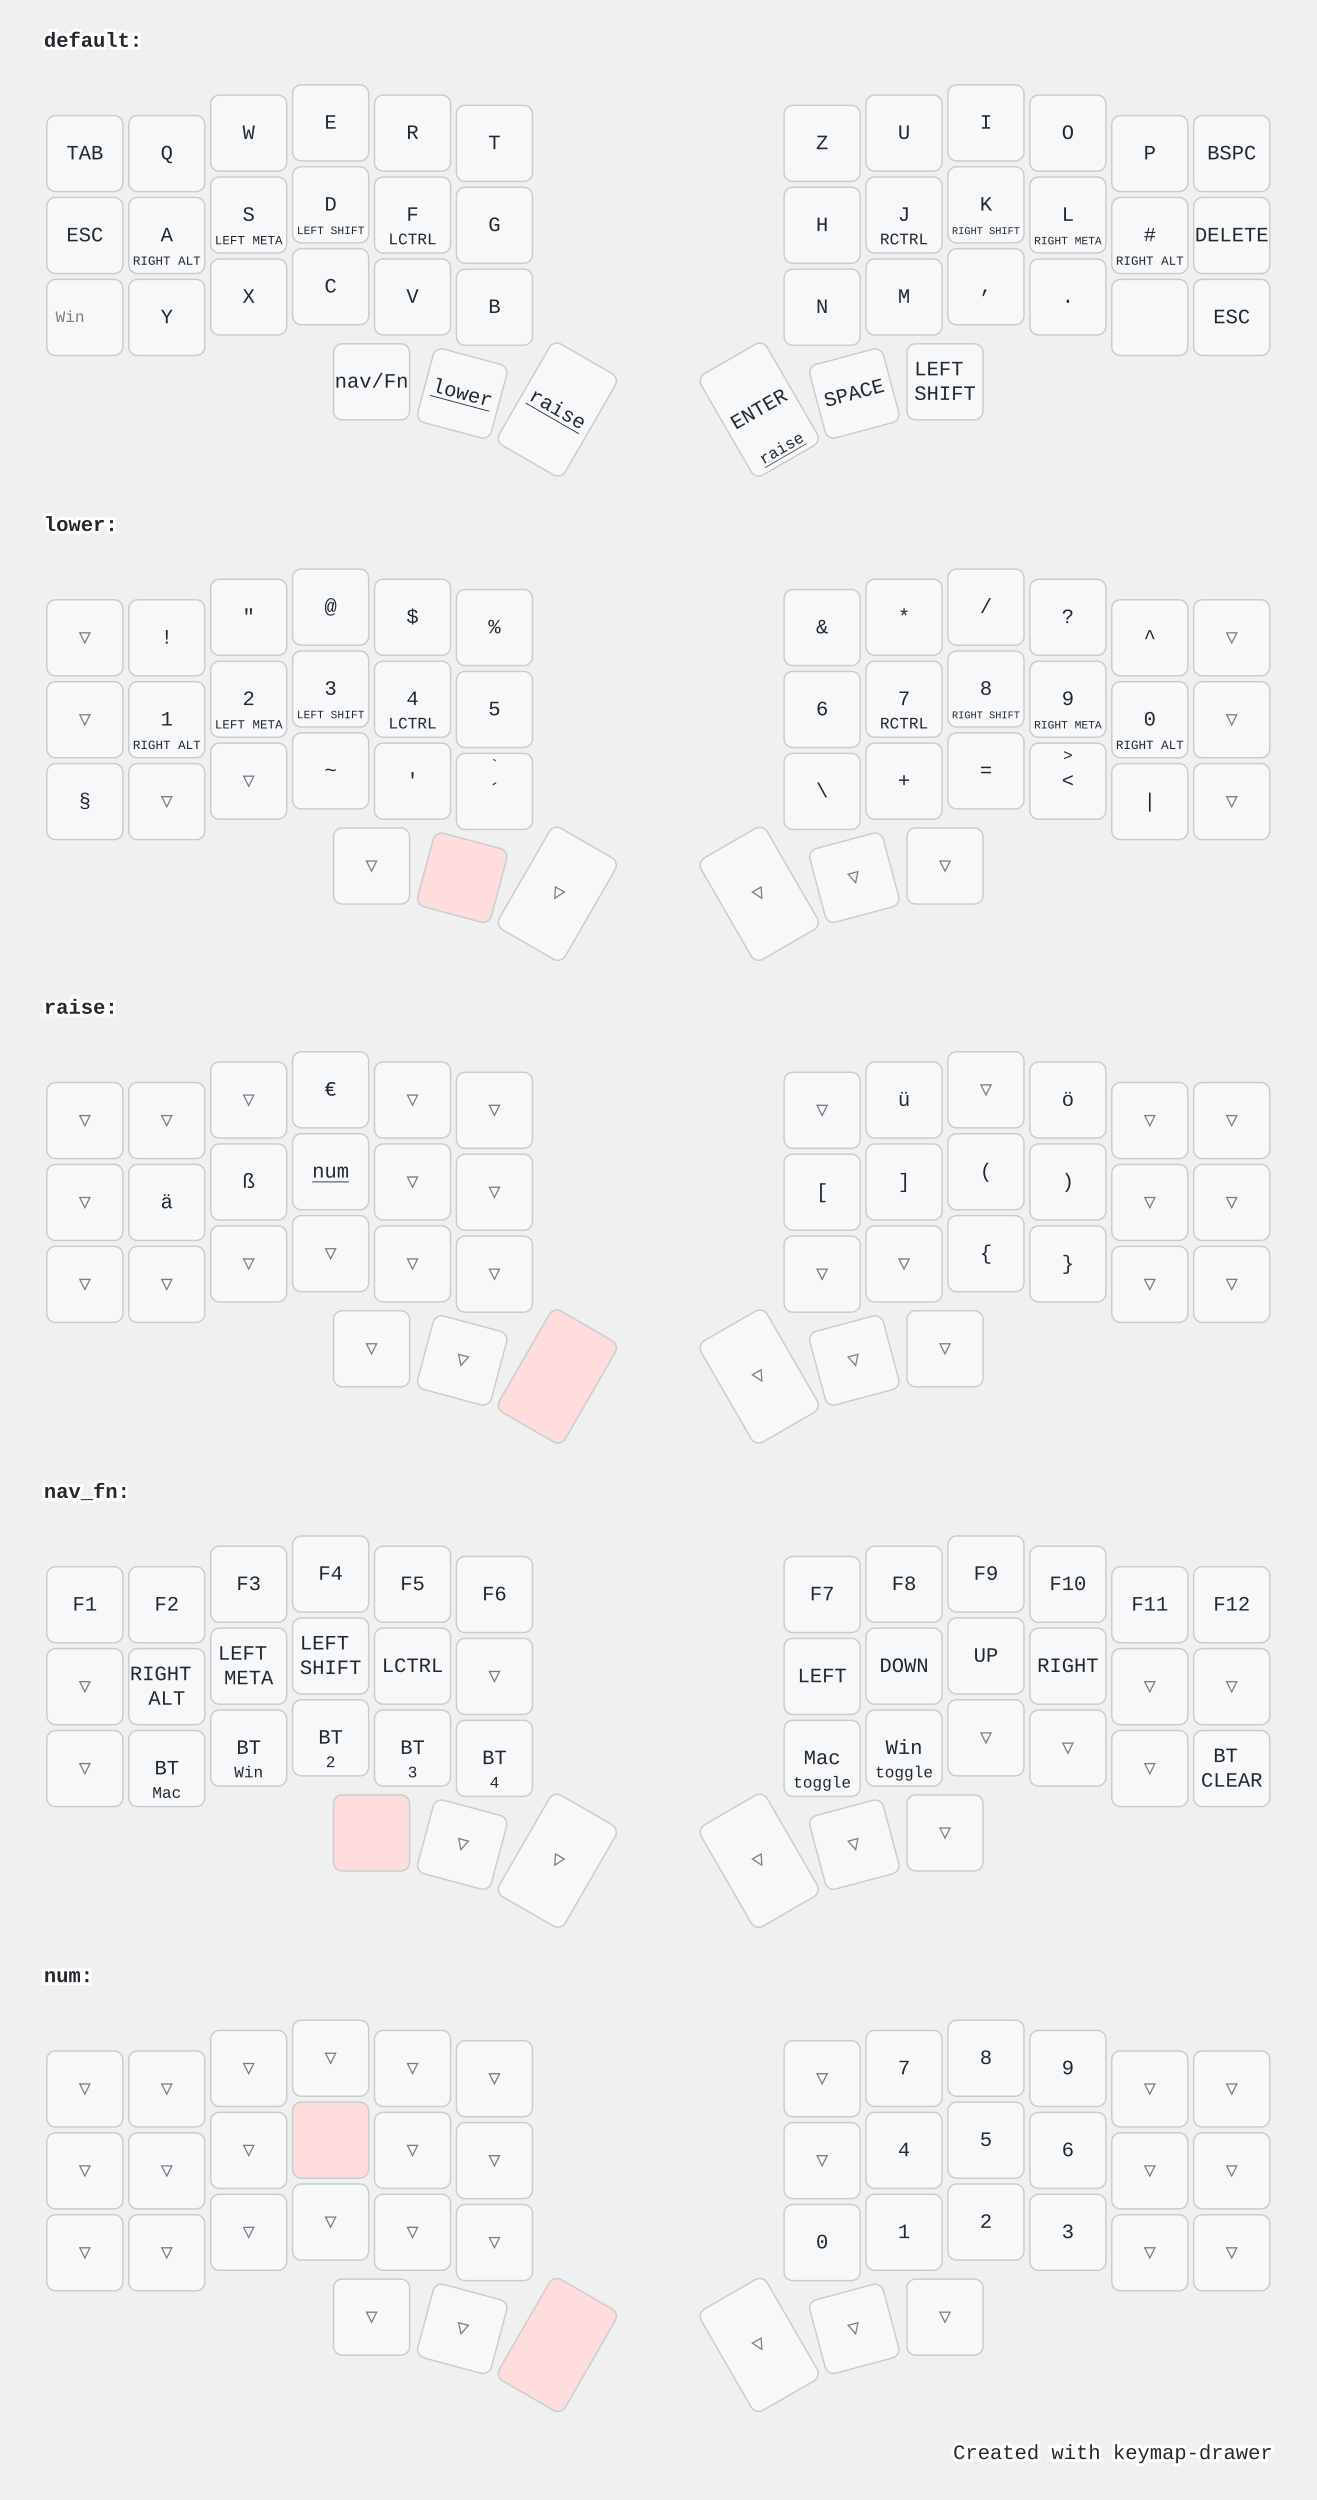
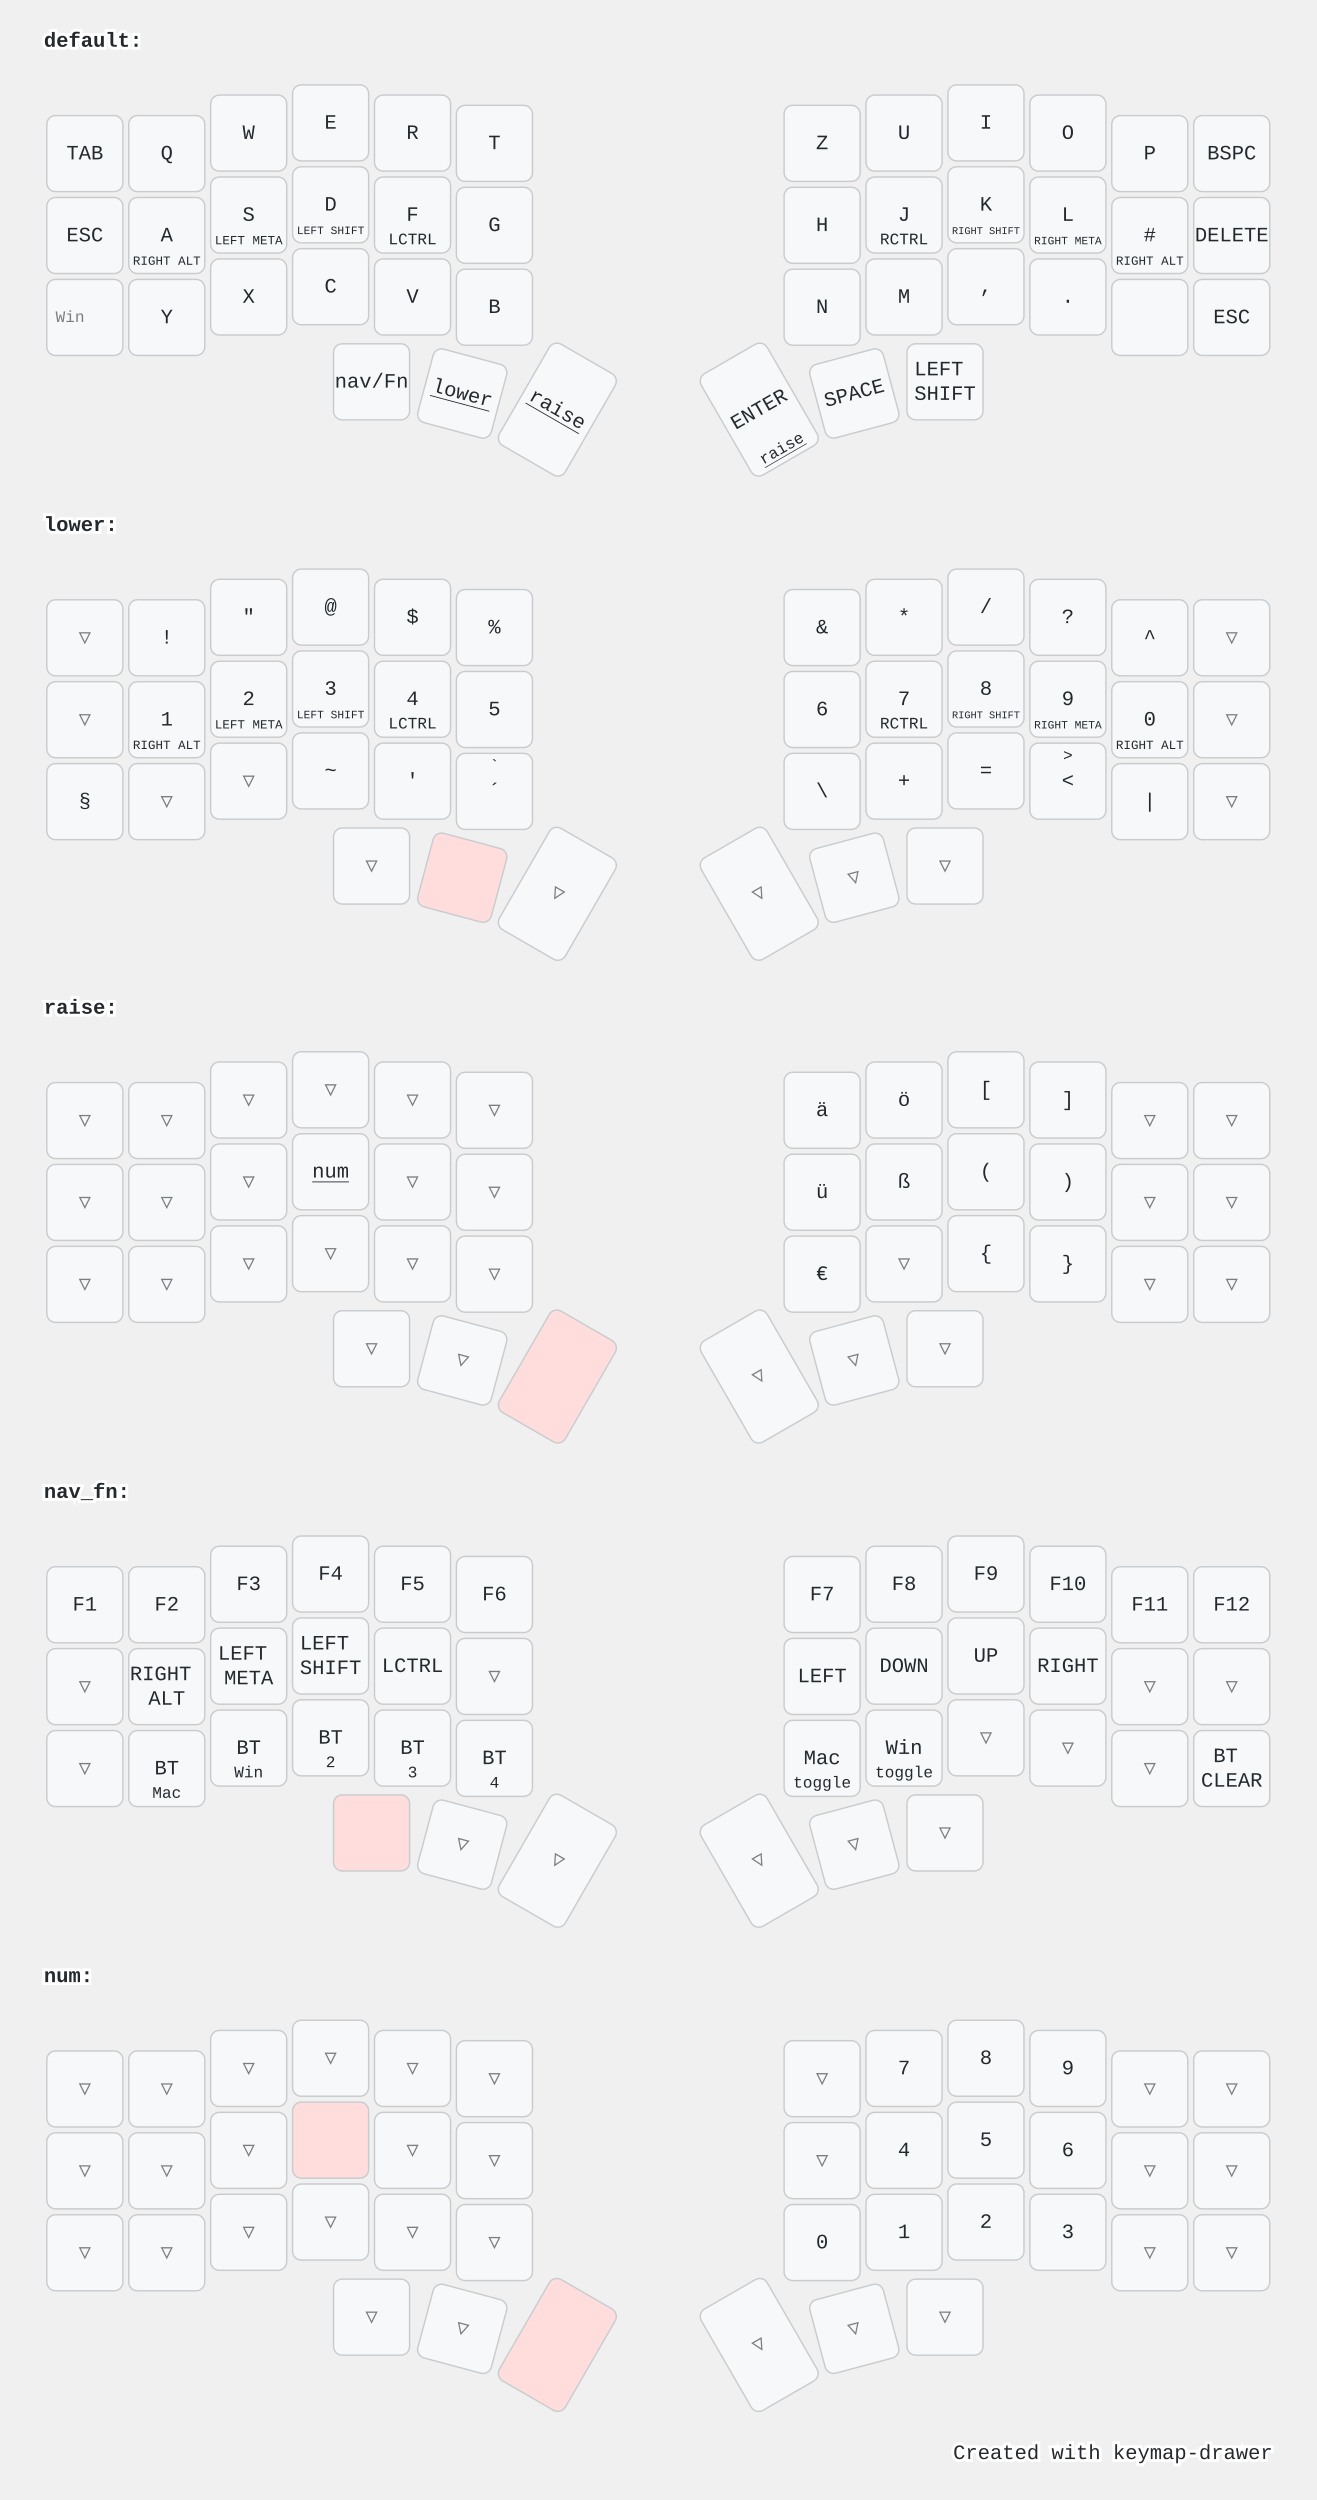
<svg xmlns="http://www.w3.org/2000/svg" width="900" height="1709" viewBox="0 0 900 1709" class="keymap">
  <style>/* inherit to force styles through use tags */
svg path {
    fill: inherit;
}

/* font and background color specifications */
svg.keymap {
    font-family: SFMono-Regular,Consolas,Liberation Mono,Menlo,monospace;
    font-size: 14px;
    font-kerning: normal;
    text-rendering: optimizeLegibility;
    fill: #24292e;
}

/* default key styling */
rect.key {
    fill: #f6f8fa;
}

rect.key, rect.combo {
    stroke: #c9cccf;
    stroke-width: 1;
}

/* default key side styling, only used is draw_key_sides is set */
rect.side {
    filter: brightness(90%);
}

/* color accent for combo boxes */
rect.combo, rect.combo-separate {
    fill: #cdf;
}

/* color accent for held keys */
rect.held, rect.combo.held {
    fill: #fdd;
}

/* color accent for ghost (optional) keys */
rect.ghost, rect.combo.ghost {
    stroke-dasharray: 4, 4;
    stroke-width: 2;
}

text {
    text-anchor: middle;
    dominant-baseline: middle;
}

/* styling for layer labels */
text.label {
    font-weight: bold;
    text-anchor: start;
    stroke: white;
    stroke-width: 4;
    paint-order: stroke;
}

/* styling for optional footer */
text.footer {
    text-anchor: end;
    dominant-baseline: auto;
    stroke: white;
    stroke-width: 4;
    paint-order: stroke;
}

/* styling for combo tap, and key non-tap label text */
text.combo, text.hold, text.shifted, text.left, text.right {
    font-size: 11px;
}

text.hold {
    text-anchor: middle;
    dominant-baseline: auto;
}

text.shifted {
    text-anchor: middle;
    dominant-baseline: hanging;
}

text.left {
    text-anchor: start;
}

text.right {
    text-anchor: end;
}

text.layer-activator {
    text-decoration: underline;
}

/* styling for hold/shifted label text in combo box */
text.combo.hold, text.combo.shifted, text.combo.left, text.combo.right {
    font-size: 8px;
}

/* lighter symbol for transparent keys */
text.trans {
    fill: #7b7e81;
}

/* styling for combo dendrons */
path.combo {
    stroke-width: 1;
    stroke: gray;
    fill: none;
}

/* Start Tabler Icons Cleanup */
/* cannot use height/width with glyphs */
.icon-tabler &gt; path {
    fill: inherit;
    stroke: inherit;
    stroke-width: 2;
}
/* hide tabler's default box */
.icon-tabler &gt; path[stroke="none"][fill="none"] {
    visibility: hidden;
}
/* End Tabler Icons Cleanup */

@media (prefers-color-scheme: dark) {
svg.keymap { fill: #d1d6db; }
rect.key { fill: #3f4750; }
rect.key, rect.combo { stroke: #60666c; }
rect.combo, rect.combo-separate { fill: #1f3d7a; }
rect.held, rect.combo.held { fill: #854747; }
text.label, text.footer { stroke: black; }
text.trans { fill: #7e8184; }
path.combo { stroke: #7f7f7f; }

}</style>
  <g transform="translate(30, 0)" class="layer-default">
    <text x="0" y="28" class="label" id="default">default:</text>
    <g transform="translate(0, 56)">
      <g transform="translate(28, 49)" class="key keypos-0">
        <rect rx="6" ry="6" x="-26" y="-26" width="52" height="52" class="key" />
        <text x="0" y="0" class="key tap">TAB</text>
      </g>
      <g transform="translate(84, 49)" class="key keypos-1">
        <rect rx="6" ry="6" x="-26" y="-26" width="52" height="52" class="key" />
        <text x="0" y="0" class="key tap">Q</text>
      </g>
      <g transform="translate(140, 35)" class="key keypos-2">
        <rect rx="6" ry="6" x="-26" y="-26" width="52" height="52" class="key" />
        <text x="0" y="0" class="key tap">W</text>
      </g>
      <g transform="translate(196, 28)" class="key keypos-3">
        <rect rx="6" ry="6" x="-26" y="-26" width="52" height="52" class="key" />
        <text x="0" y="0" class="key tap">E</text>
      </g>
      <g transform="translate(252, 35)" class="key keypos-4">
        <rect rx="6" ry="6" x="-26" y="-26" width="52" height="52" class="key" />
        <text x="0" y="0" class="key tap">R</text>
      </g>
      <g transform="translate(308, 42)" class="key keypos-5">
        <rect rx="6" ry="6" x="-26" y="-26" width="52" height="52" class="key" />
        <text x="0" y="0" class="key tap">T</text>
      </g>
      <g transform="translate(532, 42)" class="key keypos-6">
        <rect rx="6" ry="6" x="-26" y="-26" width="52" height="52" class="key" />
        <text x="0" y="0" class="key tap">Z</text>
      </g>
      <g transform="translate(588, 35)" class="key keypos-7">
        <rect rx="6" ry="6" x="-26" y="-26" width="52" height="52" class="key" />
        <text x="0" y="0" class="key tap">U</text>
      </g>
      <g transform="translate(644, 28)" class="key keypos-8">
        <rect rx="6" ry="6" x="-26" y="-26" width="52" height="52" class="key" />
        <text x="0" y="0" class="key tap">I</text>
      </g>
      <g transform="translate(700, 35)" class="key keypos-9">
        <rect rx="6" ry="6" x="-26" y="-26" width="52" height="52" class="key" />
        <text x="0" y="0" class="key tap">O</text>
      </g>
      <g transform="translate(756, 49)" class="key keypos-10">
        <rect rx="6" ry="6" x="-26" y="-26" width="52" height="52" class="key" />
        <text x="0" y="0" class="key tap">P</text>
      </g>
      <g transform="translate(812, 49)" class="key keypos-11">
        <rect rx="6" ry="6" x="-26" y="-26" width="52" height="52" class="key" />
        <text x="0" y="0" class="key tap">BSPC</text>
      </g>
      <g transform="translate(28, 105)" class="key keypos-12">
        <rect rx="6" ry="6" x="-26" y="-26" width="52" height="52" class="key" />
        <text x="0" y="0" class="key tap">ESC</text>
      </g>
      <g transform="translate(84, 105)" class="key keypos-13">
        <rect rx="6" ry="6" x="-26" y="-26" width="52" height="52" class="key" />
        <text x="0" y="0" class="key tap">A</text>
        <text x="0" y="20" class="key hold">
          <tspan style="font-size: 78%">RIGHT ALT</tspan>
        </text>
      </g>
      <g transform="translate(140, 91)" class="key keypos-14">
        <rect rx="6" ry="6" x="-26" y="-26" width="52" height="52" class="key" />
        <text x="0" y="0" class="key tap">S</text>
        <text x="0" y="20" class="key hold">
          <tspan style="font-size: 78%">LEFT META</tspan>
        </text>
      </g>
      <g transform="translate(196, 84)" class="key keypos-15">
        <rect rx="6" ry="6" x="-26" y="-26" width="52" height="52" class="key" />
        <text x="0" y="0" class="key tap">D</text>
        <text x="0" y="20" class="key hold">
          <tspan style="font-size: 70%">LEFT SHIFT</tspan>
        </text>
      </g>
      <g transform="translate(252, 91)" class="key keypos-16">
        <rect rx="6" ry="6" x="-26" y="-26" width="52" height="52" class="key" />
        <text x="0" y="0" class="key tap">F</text>
        <text x="0" y="20" class="key hold">LCTRL</text>
      </g>
      <g transform="translate(308, 98)" class="key keypos-17">
        <rect rx="6" ry="6" x="-26" y="-26" width="52" height="52" class="key" />
        <text x="0" y="0" class="key tap">G</text>
      </g>
      <g transform="translate(532, 98)" class="key keypos-18">
        <rect rx="6" ry="6" x="-26" y="-26" width="52" height="52" class="key" />
        <text x="0" y="0" class="key tap">H</text>
      </g>
      <g transform="translate(588, 91)" class="key keypos-19">
        <rect rx="6" ry="6" x="-26" y="-26" width="52" height="52" class="key" />
        <text x="0" y="0" class="key tap">J</text>
        <text x="0" y="20" class="key hold">RCTRL</text>
      </g>
      <g transform="translate(644, 84)" class="key keypos-20">
        <rect rx="6" ry="6" x="-26" y="-26" width="52" height="52" class="key" />
        <text x="0" y="0" class="key tap">K</text>
        <text x="0" y="20" class="key hold">
          <tspan style="font-size: 64%">RIGHT SHIFT</tspan>
        </text>
      </g>
      <g transform="translate(700, 91)" class="key keypos-21">
        <rect rx="6" ry="6" x="-26" y="-26" width="52" height="52" class="key" />
        <text x="0" y="0" class="key tap">L</text>
        <text x="0" y="20" class="key hold">
          <tspan style="font-size: 70%">RIGHT META</tspan>
        </text>
      </g>
      <g transform="translate(756, 105)" class="key keypos-22">
        <rect rx="6" ry="6" x="-26" y="-26" width="52" height="52" class="key" />
        <text x="0" y="0" class="key tap">#</text>
        <text x="0" y="20" class="key hold">
          <tspan style="font-size: 78%">RIGHT ALT</tspan>
        </text>
      </g>
      <g transform="translate(812, 105)" class="key keypos-23">
        <rect rx="6" ry="6" x="-26" y="-26" width="52" height="52" class="key" />
        <text x="0" y="0" class="key tap">DELETE</text>
      </g>
      <g transform="translate(28, 161)" class="key trans keypos-24">
        <rect rx="6" ry="6" x="-26" y="-26" width="52" height="52" class="key trans" />
        <text x="-20" y="0" class="key trans left">Win</text>
      </g>
      <g transform="translate(84, 161)" class="key keypos-25">
        <rect rx="6" ry="6" x="-26" y="-26" width="52" height="52" class="key" />
        <text x="0" y="0" class="key tap">Y</text>
      </g>
      <g transform="translate(140, 147)" class="key keypos-26">
        <rect rx="6" ry="6" x="-26" y="-26" width="52" height="52" class="key" />
        <text x="0" y="0" class="key tap">X</text>
      </g>
      <g transform="translate(196, 140)" class="key keypos-27">
        <rect rx="6" ry="6" x="-26" y="-26" width="52" height="52" class="key" />
        <text x="0" y="0" class="key tap">C</text>
      </g>
      <g transform="translate(252, 147)" class="key keypos-28">
        <rect rx="6" ry="6" x="-26" y="-26" width="52" height="52" class="key" />
        <text x="0" y="0" class="key tap">V</text>
      </g>
      <g transform="translate(308, 154)" class="key keypos-29">
        <rect rx="6" ry="6" x="-26" y="-26" width="52" height="52" class="key" />
        <text x="0" y="0" class="key tap">B</text>
      </g>
      <g transform="translate(532, 154)" class="key keypos-30">
        <rect rx="6" ry="6" x="-26" y="-26" width="52" height="52" class="key" />
        <text x="0" y="0" class="key tap">N</text>
      </g>
      <g transform="translate(588, 147)" class="key keypos-31">
        <rect rx="6" ry="6" x="-26" y="-26" width="52" height="52" class="key" />
        <text x="0" y="0" class="key tap">M</text>
      </g>
      <g transform="translate(644, 140)" class="key keypos-32">
        <rect rx="6" ry="6" x="-26" y="-26" width="52" height="52" class="key" />
        <text x="0" y="0" class="key tap">,</text>
      </g>
      <g transform="translate(700, 147)" class="key keypos-33">
        <rect rx="6" ry="6" x="-26" y="-26" width="52" height="52" class="key" />
        <text x="0" y="0" class="key tap">.</text>
      </g>
      <g transform="translate(756, 161)" class="key keypos-34">
        <rect rx="6" ry="6" x="-26" y="-26" width="52" height="52" class="key" />
      </g>
      <g transform="translate(812, 161)" class="key keypos-35">
        <rect rx="6" ry="6" x="-26" y="-26" width="52" height="52" class="key" />
        <text x="0" y="0" class="key tap">ESC</text>
      </g>
      <g transform="translate(224, 205)" class="key keypos-36">
        <rect rx="6" ry="6" x="-26" y="-26" width="52" height="52" class="key" />
        <text x="0" y="0" class="key tap">nav/Fn</text>
      </g>
      <g transform="translate(286, 213) rotate(15.0)" class="key keypos-37">
        <rect rx="6" ry="6" x="-26" y="-26" width="52" height="52" class="key" />
        <a href="#lower">
          <text x="0" y="0" class="key tap layer-activator">lower</text>
        </a>
      </g>
      <g transform="translate(351, 224) rotate(30.0)" class="key keypos-38">
        <rect rx="6" ry="6" x="-26" y="-40" width="52" height="80" class="key" />
        <a href="#raise">
          <text x="0" y="0" class="key tap layer-activator">raise</text>
        </a>
      </g>
      <g transform="translate(489, 224) rotate(-30.0)" class="key keypos-39">
        <rect rx="6" ry="6" x="-26" y="-40" width="52" height="80" class="key" />
        <text x="0" y="0" class="key tap">ENTER</text>
        <a href="#raise">
          <text x="0" y="34" class="key hold layer-activator">raise</text>
        </a>
      </g>
      <g transform="translate(554, 213) rotate(-15.0)" class="key keypos-40">
        <rect rx="6" ry="6" x="-26" y="-26" width="52" height="52" class="key" />
        <text x="0" y="0" class="key tap">SPACE</text>
      </g>
      <g transform="translate(616, 205)" class="key keypos-41">
        <rect rx="6" ry="6" x="-26" y="-26" width="52" height="52" class="key" />
        <text x="0" y="0" class="key tap">
          <tspan x="0" dy="-0.6em">LEFT</tspan>
          <tspan x="0" dy="1.2em">SHIFT</tspan>
        </text>
      </g>
    </g>
  </g>
  <g transform="translate(30, 331)" class="layer-lower">
    <text x="0" y="28" class="label" id="lower">lower:</text>
    <g transform="translate(0, 56)">
      <g transform="translate(28, 49)" class="key trans keypos-0">
        <rect rx="6" ry="6" x="-26" y="-26" width="52" height="52" class="key trans" />
        <text x="0" y="0" class="key trans tap">▽</text>
      </g>
      <g transform="translate(84, 49)" class="key keypos-1">
        <rect rx="6" ry="6" x="-26" y="-26" width="52" height="52" class="key" />
        <text x="0" y="0" class="key tap">!</text>
      </g>
      <g transform="translate(140, 35)" class="key keypos-2">
        <rect rx="6" ry="6" x="-26" y="-26" width="52" height="52" class="key" />
        <text x="0" y="0" class="key tap">"</text>
      </g>
      <g transform="translate(196, 28)" class="key keypos-3">
        <rect rx="6" ry="6" x="-26" y="-26" width="52" height="52" class="key" />
        <text x="0" y="0" class="key tap">@</text>
      </g>
      <g transform="translate(252, 35)" class="key keypos-4">
        <rect rx="6" ry="6" x="-26" y="-26" width="52" height="52" class="key" />
        <text x="0" y="0" class="key tap">$</text>
      </g>
      <g transform="translate(308, 42)" class="key keypos-5">
        <rect rx="6" ry="6" x="-26" y="-26" width="52" height="52" class="key" />
        <text x="0" y="0" class="key tap">%</text>
      </g>
      <g transform="translate(532, 42)" class="key keypos-6">
        <rect rx="6" ry="6" x="-26" y="-26" width="52" height="52" class="key" />
        <text x="0" y="0" class="key tap">&amp;</text>
      </g>
      <g transform="translate(588, 35)" class="key keypos-7">
        <rect rx="6" ry="6" x="-26" y="-26" width="52" height="52" class="key" />
        <text x="0" y="0" class="key tap">*</text>
      </g>
      <g transform="translate(644, 28)" class="key keypos-8">
        <rect rx="6" ry="6" x="-26" y="-26" width="52" height="52" class="key" />
        <text x="0" y="0" class="key tap">/</text>
      </g>
      <g transform="translate(700, 35)" class="key keypos-9">
        <rect rx="6" ry="6" x="-26" y="-26" width="52" height="52" class="key" />
        <text x="0" y="0" class="key tap">?</text>
      </g>
      <g transform="translate(756, 49)" class="key keypos-10">
        <rect rx="6" ry="6" x="-26" y="-26" width="52" height="52" class="key" />
        <text x="0" y="0" class="key tap">^</text>
      </g>
      <g transform="translate(812, 49)" class="key trans keypos-11">
        <rect rx="6" ry="6" x="-26" y="-26" width="52" height="52" class="key trans" />
        <text x="0" y="0" class="key trans tap">▽</text>
      </g>
      <g transform="translate(28, 105)" class="key trans keypos-12">
        <rect rx="6" ry="6" x="-26" y="-26" width="52" height="52" class="key trans" />
        <text x="0" y="0" class="key trans tap">▽</text>
      </g>
      <g transform="translate(84, 105)" class="key keypos-13">
        <rect rx="6" ry="6" x="-26" y="-26" width="52" height="52" class="key" />
        <text x="0" y="0" class="key tap">1</text>
        <text x="0" y="20" class="key hold">
          <tspan style="font-size: 78%">RIGHT ALT</tspan>
        </text>
      </g>
      <g transform="translate(140, 91)" class="key keypos-14">
        <rect rx="6" ry="6" x="-26" y="-26" width="52" height="52" class="key" />
        <text x="0" y="0" class="key tap">2</text>
        <text x="0" y="20" class="key hold">
          <tspan style="font-size: 78%">LEFT META</tspan>
        </text>
      </g>
      <g transform="translate(196, 84)" class="key keypos-15">
        <rect rx="6" ry="6" x="-26" y="-26" width="52" height="52" class="key" />
        <text x="0" y="0" class="key tap">3</text>
        <text x="0" y="20" class="key hold">
          <tspan style="font-size: 70%">LEFT SHIFT</tspan>
        </text>
      </g>
      <g transform="translate(252, 91)" class="key keypos-16">
        <rect rx="6" ry="6" x="-26" y="-26" width="52" height="52" class="key" />
        <text x="0" y="0" class="key tap">4</text>
        <text x="0" y="20" class="key hold">LCTRL</text>
      </g>
      <g transform="translate(308, 98)" class="key keypos-17">
        <rect rx="6" ry="6" x="-26" y="-26" width="52" height="52" class="key" />
        <text x="0" y="0" class="key tap">5</text>
      </g>
      <g transform="translate(532, 98)" class="key keypos-18">
        <rect rx="6" ry="6" x="-26" y="-26" width="52" height="52" class="key" />
        <text x="0" y="0" class="key tap">6</text>
      </g>
      <g transform="translate(588, 91)" class="key keypos-19">
        <rect rx="6" ry="6" x="-26" y="-26" width="52" height="52" class="key" />
        <text x="0" y="0" class="key tap">7</text>
        <text x="0" y="20" class="key hold">RCTRL</text>
      </g>
      <g transform="translate(644, 84)" class="key keypos-20">
        <rect rx="6" ry="6" x="-26" y="-26" width="52" height="52" class="key" />
        <text x="0" y="0" class="key tap">8</text>
        <text x="0" y="20" class="key hold">
          <tspan style="font-size: 64%">RIGHT SHIFT</tspan>
        </text>
      </g>
      <g transform="translate(700, 91)" class="key keypos-21">
        <rect rx="6" ry="6" x="-26" y="-26" width="52" height="52" class="key" />
        <text x="0" y="0" class="key tap">9</text>
        <text x="0" y="20" class="key hold">
          <tspan style="font-size: 70%">RIGHT META</tspan>
        </text>
      </g>
      <g transform="translate(756, 105)" class="key keypos-22">
        <rect rx="6" ry="6" x="-26" y="-26" width="52" height="52" class="key" />
        <text x="0" y="0" class="key tap">0</text>
        <text x="0" y="20" class="key hold">
          <tspan style="font-size: 78%">RIGHT ALT</tspan>
        </text>
      </g>
      <g transform="translate(812, 105)" class="key trans keypos-23">
        <rect rx="6" ry="6" x="-26" y="-26" width="52" height="52" class="key trans" />
        <text x="0" y="0" class="key trans tap">▽</text>
      </g>
      <g transform="translate(28, 161)" class="key keypos-24">
        <rect rx="6" ry="6" x="-26" y="-26" width="52" height="52" class="key" />
        <text x="0" y="0" class="key tap">§</text>
      </g>
      <g transform="translate(84, 161)" class="key trans keypos-25">
        <rect rx="6" ry="6" x="-26" y="-26" width="52" height="52" class="key trans" />
        <text x="0" y="0" class="key trans tap">▽</text>
      </g>
      <g transform="translate(140, 147)" class="key trans keypos-26">
        <rect rx="6" ry="6" x="-26" y="-26" width="52" height="52" class="key trans" />
        <text x="0" y="0" class="key trans tap">▽</text>
      </g>
      <g transform="translate(196, 140)" class="key keypos-27">
        <rect rx="6" ry="6" x="-26" y="-26" width="52" height="52" class="key" />
        <text x="0" y="0" class="key tap">~</text>
      </g>
      <g transform="translate(252, 147)" class="key keypos-28">
        <rect rx="6" ry="6" x="-26" y="-26" width="52" height="52" class="key" />
        <text x="0" y="0" class="key tap">'</text>
      </g>
      <g transform="translate(308, 154)" class="key keypos-29">
        <rect rx="6" ry="6" x="-26" y="-26" width="52" height="52" class="key" />
        <text x="0" y="0" class="key tap">´</text>
        <text x="0" y="-20" class="key shifted">`</text>
      </g>
      <g transform="translate(532, 154)" class="key keypos-30">
        <rect rx="6" ry="6" x="-26" y="-26" width="52" height="52" class="key" />
        <text x="0" y="0" class="key tap">\</text>
      </g>
      <g transform="translate(588, 147)" class="key keypos-31">
        <rect rx="6" ry="6" x="-26" y="-26" width="52" height="52" class="key" />
        <text x="0" y="0" class="key tap">+</text>
      </g>
      <g transform="translate(644, 140)" class="key keypos-32">
        <rect rx="6" ry="6" x="-26" y="-26" width="52" height="52" class="key" />
        <text x="0" y="0" class="key tap">=</text>
      </g>
      <g transform="translate(700, 147)" class="key keypos-33">
        <rect rx="6" ry="6" x="-26" y="-26" width="52" height="52" class="key" />
        <text x="0" y="0" class="key tap">&lt;</text>
        <text x="0" y="-20" class="key shifted">&gt;</text>
      </g>
      <g transform="translate(756, 161)" class="key keypos-34">
        <rect rx="6" ry="6" x="-26" y="-26" width="52" height="52" class="key" />
        <text x="0" y="0" class="key tap">|</text>
      </g>
      <g transform="translate(812, 161)" class="key trans keypos-35">
        <rect rx="6" ry="6" x="-26" y="-26" width="52" height="52" class="key trans" />
        <text x="0" y="0" class="key trans tap">▽</text>
      </g>
      <g transform="translate(224, 205)" class="key trans keypos-36">
        <rect rx="6" ry="6" x="-26" y="-26" width="52" height="52" class="key trans" />
        <text x="0" y="0" class="key trans tap">▽</text>
      </g>
      <g transform="translate(286, 213) rotate(15.0)" class="key held keypos-37">
        <rect rx="6" ry="6" x="-26" y="-26" width="52" height="52" class="key held" />
      </g>
      <g transform="translate(351, 224) rotate(30.0)" class="key trans keypos-38">
        <rect rx="6" ry="6" x="-26" y="-40" width="52" height="80" class="key trans" />
        <text x="0" y="0" class="key trans tap">▽</text>
      </g>
      <g transform="translate(489, 224) rotate(-30.0)" class="key trans keypos-39">
        <rect rx="6" ry="6" x="-26" y="-40" width="52" height="80" class="key trans" />
        <text x="0" y="0" class="key trans tap">▽</text>
      </g>
      <g transform="translate(554, 213) rotate(-15.0)" class="key trans keypos-40">
        <rect rx="6" ry="6" x="-26" y="-26" width="52" height="52" class="key trans" />
        <text x="0" y="0" class="key trans tap">▽</text>
      </g>
      <g transform="translate(616, 205)" class="key trans keypos-41">
        <rect rx="6" ry="6" x="-26" y="-26" width="52" height="52" class="key trans" />
        <text x="0" y="0" class="key trans tap">▽</text>
      </g>
    </g>
  </g>
  <g transform="translate(30, 661)" class="layer-raise">
    <text x="0" y="28" class="label" id="raise">raise:</text>
    <g transform="translate(0, 56)">
      <g transform="translate(28, 49)" class="key trans keypos-0">
        <rect rx="6" ry="6" x="-26" y="-26" width="52" height="52" class="key trans" />
        <text x="0" y="0" class="key trans tap">▽</text>
      </g>
      <g transform="translate(84, 49)" class="key trans keypos-1">
        <rect rx="6" ry="6" x="-26" y="-26" width="52" height="52" class="key trans" />
        <text x="0" y="0" class="key trans tap">▽</text>
      </g>
      <g transform="translate(140, 35)" class="key trans keypos-2">
        <rect rx="6" ry="6" x="-26" y="-26" width="52" height="52" class="key trans" />
        <text x="0" y="0" class="key trans tap">▽</text>
      </g>
-       <g transform="translate(196, 28)" class="key keypos-3">
-         <rect rx="6" ry="6" x="-26" y="-26" width="52" height="52" class="key" />
-         <text x="0" y="0" class="key tap">€</text>
+       <g transform="translate(196, 28)" class="key trans keypos-3">
+         <rect rx="6" ry="6" x="-26" y="-26" width="52" height="52" class="key trans" />
+         <text x="0" y="0" class="key trans tap">▽</text>
      </g>
      <g transform="translate(252, 35)" class="key trans keypos-4">
        <rect rx="6" ry="6" x="-26" y="-26" width="52" height="52" class="key trans" />
        <text x="0" y="0" class="key trans tap">▽</text>
      </g>
      <g transform="translate(308, 42)" class="key trans keypos-5">
        <rect rx="6" ry="6" x="-26" y="-26" width="52" height="52" class="key trans" />
        <text x="0" y="0" class="key trans tap">▽</text>
      </g>
-       <g transform="translate(532, 42)" class="key trans keypos-6">
-         <rect rx="6" ry="6" x="-26" y="-26" width="52" height="52" class="key trans" />
-         <text x="0" y="0" class="key trans tap">▽</text>
+       <g transform="translate(532, 42)" class="key keypos-6">
+         <rect rx="6" ry="6" x="-26" y="-26" width="52" height="52" class="key" />
+         <text x="0" y="0" class="key tap">ä</text>
      </g>
      <g transform="translate(588, 35)" class="key keypos-7">
        <rect rx="6" ry="6" x="-26" y="-26" width="52" height="52" class="key" />
-         <text x="0" y="0" class="key tap">ü</text>
-       </g>
-       <g transform="translate(644, 28)" class="key trans keypos-8">
-         <rect rx="6" ry="6" x="-26" y="-26" width="52" height="52" class="key trans" />
-         <text x="0" y="0" class="key trans tap">▽</text>
+         <text x="0" y="0" class="key tap">ö</text>
+       </g>
+       <g transform="translate(644, 28)" class="key keypos-8">
+         <rect rx="6" ry="6" x="-26" y="-26" width="52" height="52" class="key" />
+         <text x="0" y="0" class="key tap">[</text>
      </g>
      <g transform="translate(700, 35)" class="key keypos-9">
        <rect rx="6" ry="6" x="-26" y="-26" width="52" height="52" class="key" />
-         <text x="0" y="0" class="key tap">ö</text>
+         <text x="0" y="0" class="key tap">]</text>
      </g>
      <g transform="translate(756, 49)" class="key trans keypos-10">
        <rect rx="6" ry="6" x="-26" y="-26" width="52" height="52" class="key trans" />
        <text x="0" y="0" class="key trans tap">▽</text>
      </g>
      <g transform="translate(812, 49)" class="key trans keypos-11">
        <rect rx="6" ry="6" x="-26" y="-26" width="52" height="52" class="key trans" />
        <text x="0" y="0" class="key trans tap">▽</text>
      </g>
      <g transform="translate(28, 105)" class="key trans keypos-12">
        <rect rx="6" ry="6" x="-26" y="-26" width="52" height="52" class="key trans" />
        <text x="0" y="0" class="key trans tap">▽</text>
      </g>
-       <g transform="translate(84, 105)" class="key keypos-13">
-         <rect rx="6" ry="6" x="-26" y="-26" width="52" height="52" class="key" />
-         <text x="0" y="0" class="key tap">ä</text>
-       </g>
-       <g transform="translate(140, 91)" class="key keypos-14">
-         <rect rx="6" ry="6" x="-26" y="-26" width="52" height="52" class="key" />
-         <text x="0" y="0" class="key tap">ß</text>
+       <g transform="translate(84, 105)" class="key trans keypos-13">
+         <rect rx="6" ry="6" x="-26" y="-26" width="52" height="52" class="key trans" />
+         <text x="0" y="0" class="key trans tap">▽</text>
+       </g>
+       <g transform="translate(140, 91)" class="key trans keypos-14">
+         <rect rx="6" ry="6" x="-26" y="-26" width="52" height="52" class="key trans" />
+         <text x="0" y="0" class="key trans tap">▽</text>
      </g>
      <g transform="translate(196, 84)" class="key keypos-15">
        <rect rx="6" ry="6" x="-26" y="-26" width="52" height="52" class="key" />
        <a href="#num">
          <text x="0" y="0" class="key tap layer-activator">num</text>
        </a>
      </g>
      <g transform="translate(252, 91)" class="key trans keypos-16">
        <rect rx="6" ry="6" x="-26" y="-26" width="52" height="52" class="key trans" />
        <text x="0" y="0" class="key trans tap">▽</text>
      </g>
      <g transform="translate(308, 98)" class="key trans keypos-17">
        <rect rx="6" ry="6" x="-26" y="-26" width="52" height="52" class="key trans" />
        <text x="0" y="0" class="key trans tap">▽</text>
      </g>
      <g transform="translate(532, 98)" class="key keypos-18">
        <rect rx="6" ry="6" x="-26" y="-26" width="52" height="52" class="key" />
-         <text x="0" y="0" class="key tap">[</text>
+         <text x="0" y="0" class="key tap">ü</text>
      </g>
      <g transform="translate(588, 91)" class="key keypos-19">
        <rect rx="6" ry="6" x="-26" y="-26" width="52" height="52" class="key" />
-         <text x="0" y="0" class="key tap">]</text>
+         <text x="0" y="0" class="key tap">ß</text>
      </g>
      <g transform="translate(644, 84)" class="key keypos-20">
        <rect rx="6" ry="6" x="-26" y="-26" width="52" height="52" class="key" />
        <text x="0" y="0" class="key tap">(</text>
      </g>
      <g transform="translate(700, 91)" class="key keypos-21">
        <rect rx="6" ry="6" x="-26" y="-26" width="52" height="52" class="key" />
        <text x="0" y="0" class="key tap">)</text>
      </g>
      <g transform="translate(756, 105)" class="key trans keypos-22">
        <rect rx="6" ry="6" x="-26" y="-26" width="52" height="52" class="key trans" />
        <text x="0" y="0" class="key trans tap">▽</text>
      </g>
      <g transform="translate(812, 105)" class="key trans keypos-23">
        <rect rx="6" ry="6" x="-26" y="-26" width="52" height="52" class="key trans" />
        <text x="0" y="0" class="key trans tap">▽</text>
      </g>
      <g transform="translate(28, 161)" class="key trans keypos-24">
        <rect rx="6" ry="6" x="-26" y="-26" width="52" height="52" class="key trans" />
        <text x="0" y="0" class="key trans tap">▽</text>
      </g>
      <g transform="translate(84, 161)" class="key trans keypos-25">
        <rect rx="6" ry="6" x="-26" y="-26" width="52" height="52" class="key trans" />
        <text x="0" y="0" class="key trans tap">▽</text>
      </g>
      <g transform="translate(140, 147)" class="key trans keypos-26">
        <rect rx="6" ry="6" x="-26" y="-26" width="52" height="52" class="key trans" />
        <text x="0" y="0" class="key trans tap">▽</text>
      </g>
      <g transform="translate(196, 140)" class="key trans keypos-27">
        <rect rx="6" ry="6" x="-26" y="-26" width="52" height="52" class="key trans" />
        <text x="0" y="0" class="key trans tap">▽</text>
      </g>
      <g transform="translate(252, 147)" class="key trans keypos-28">
        <rect rx="6" ry="6" x="-26" y="-26" width="52" height="52" class="key trans" />
        <text x="0" y="0" class="key trans tap">▽</text>
      </g>
      <g transform="translate(308, 154)" class="key trans keypos-29">
        <rect rx="6" ry="6" x="-26" y="-26" width="52" height="52" class="key trans" />
        <text x="0" y="0" class="key trans tap">▽</text>
      </g>
-       <g transform="translate(532, 154)" class="key trans keypos-30">
-         <rect rx="6" ry="6" x="-26" y="-26" width="52" height="52" class="key trans" />
-         <text x="0" y="0" class="key trans tap">▽</text>
+       <g transform="translate(532, 154)" class="key keypos-30">
+         <rect rx="6" ry="6" x="-26" y="-26" width="52" height="52" class="key" />
+         <text x="0" y="0" class="key tap">€</text>
      </g>
      <g transform="translate(588, 147)" class="key trans keypos-31">
        <rect rx="6" ry="6" x="-26" y="-26" width="52" height="52" class="key trans" />
        <text x="0" y="0" class="key trans tap">▽</text>
      </g>
      <g transform="translate(644, 140)" class="key keypos-32">
        <rect rx="6" ry="6" x="-26" y="-26" width="52" height="52" class="key" />
        <text x="0" y="0" class="key tap">{</text>
      </g>
      <g transform="translate(700, 147)" class="key keypos-33">
        <rect rx="6" ry="6" x="-26" y="-26" width="52" height="52" class="key" />
        <text x="0" y="0" class="key tap">}</text>
      </g>
      <g transform="translate(756, 161)" class="key trans keypos-34">
        <rect rx="6" ry="6" x="-26" y="-26" width="52" height="52" class="key trans" />
        <text x="0" y="0" class="key trans tap">▽</text>
      </g>
      <g transform="translate(812, 161)" class="key trans keypos-35">
        <rect rx="6" ry="6" x="-26" y="-26" width="52" height="52" class="key trans" />
        <text x="0" y="0" class="key trans tap">▽</text>
      </g>
      <g transform="translate(224, 205)" class="key trans keypos-36">
        <rect rx="6" ry="6" x="-26" y="-26" width="52" height="52" class="key trans" />
        <text x="0" y="0" class="key trans tap">▽</text>
      </g>
      <g transform="translate(286, 213) rotate(15.0)" class="key trans keypos-37">
        <rect rx="6" ry="6" x="-26" y="-26" width="52" height="52" class="key trans" />
        <text x="0" y="0" class="key trans tap">▽</text>
      </g>
      <g transform="translate(351, 224) rotate(30.0)" class="key held keypos-38">
        <rect rx="6" ry="6" x="-26" y="-40" width="52" height="80" class="key held" />
      </g>
      <g transform="translate(489, 224) rotate(-30.0)" class="key trans keypos-39">
        <rect rx="6" ry="6" x="-26" y="-40" width="52" height="80" class="key trans" />
        <text x="0" y="0" class="key trans tap">▽</text>
      </g>
      <g transform="translate(554, 213) rotate(-15.0)" class="key trans keypos-40">
        <rect rx="6" ry="6" x="-26" y="-26" width="52" height="52" class="key trans" />
        <text x="0" y="0" class="key trans tap">▽</text>
      </g>
      <g transform="translate(616, 205)" class="key trans keypos-41">
        <rect rx="6" ry="6" x="-26" y="-26" width="52" height="52" class="key trans" />
        <text x="0" y="0" class="key trans tap">▽</text>
      </g>
    </g>
  </g>
  <g transform="translate(30, 992)" class="layer-nav_fn">
    <text x="0" y="28" class="label" id="nav_fn">nav_fn:</text>
    <g transform="translate(0, 56)">
      <g transform="translate(28, 49)" class="key keypos-0">
        <rect rx="6" ry="6" x="-26" y="-26" width="52" height="52" class="key" />
        <text x="0" y="0" class="key tap">F1</text>
      </g>
      <g transform="translate(84, 49)" class="key keypos-1">
        <rect rx="6" ry="6" x="-26" y="-26" width="52" height="52" class="key" />
        <text x="0" y="0" class="key tap">F2</text>
      </g>
      <g transform="translate(140, 35)" class="key keypos-2">
        <rect rx="6" ry="6" x="-26" y="-26" width="52" height="52" class="key" />
        <text x="0" y="0" class="key tap">F3</text>
      </g>
      <g transform="translate(196, 28)" class="key keypos-3">
        <rect rx="6" ry="6" x="-26" y="-26" width="52" height="52" class="key" />
        <text x="0" y="0" class="key tap">F4</text>
      </g>
      <g transform="translate(252, 35)" class="key keypos-4">
        <rect rx="6" ry="6" x="-26" y="-26" width="52" height="52" class="key" />
        <text x="0" y="0" class="key tap">F5</text>
      </g>
      <g transform="translate(308, 42)" class="key keypos-5">
        <rect rx="6" ry="6" x="-26" y="-26" width="52" height="52" class="key" />
        <text x="0" y="0" class="key tap">F6</text>
      </g>
      <g transform="translate(532, 42)" class="key keypos-6">
        <rect rx="6" ry="6" x="-26" y="-26" width="52" height="52" class="key" />
        <text x="0" y="0" class="key tap">F7</text>
      </g>
      <g transform="translate(588, 35)" class="key keypos-7">
        <rect rx="6" ry="6" x="-26" y="-26" width="52" height="52" class="key" />
        <text x="0" y="0" class="key tap">F8</text>
      </g>
      <g transform="translate(644, 28)" class="key keypos-8">
        <rect rx="6" ry="6" x="-26" y="-26" width="52" height="52" class="key" />
        <text x="0" y="0" class="key tap">F9</text>
      </g>
      <g transform="translate(700, 35)" class="key keypos-9">
        <rect rx="6" ry="6" x="-26" y="-26" width="52" height="52" class="key" />
        <text x="0" y="0" class="key tap">F10</text>
      </g>
      <g transform="translate(756, 49)" class="key keypos-10">
        <rect rx="6" ry="6" x="-26" y="-26" width="52" height="52" class="key" />
        <text x="0" y="0" class="key tap">F11</text>
      </g>
      <g transform="translate(812, 49)" class="key keypos-11">
        <rect rx="6" ry="6" x="-26" y="-26" width="52" height="52" class="key" />
        <text x="0" y="0" class="key tap">F12</text>
      </g>
      <g transform="translate(28, 105)" class="key trans keypos-12">
        <rect rx="6" ry="6" x="-26" y="-26" width="52" height="52" class="key trans" />
        <text x="0" y="0" class="key trans tap">▽</text>
      </g>
      <g transform="translate(84, 105)" class="key keypos-13">
        <rect rx="6" ry="6" x="-26" y="-26" width="52" height="52" class="key" />
        <text x="0" y="0" class="key tap">
          <tspan x="0" dy="-0.6em">RIGHT</tspan>
          <tspan x="0" dy="1.2em">ALT</tspan>
        </text>
      </g>
      <g transform="translate(140, 91)" class="key keypos-14">
        <rect rx="6" ry="6" x="-26" y="-26" width="52" height="52" class="key" />
        <text x="0" y="0" class="key tap">
          <tspan x="0" dy="-0.6em">LEFT</tspan>
          <tspan x="0" dy="1.2em">META</tspan>
        </text>
      </g>
      <g transform="translate(196, 84)" class="key keypos-15">
        <rect rx="6" ry="6" x="-26" y="-26" width="52" height="52" class="key" />
        <text x="0" y="0" class="key tap">
          <tspan x="0" dy="-0.6em">LEFT</tspan>
          <tspan x="0" dy="1.2em">SHIFT</tspan>
        </text>
      </g>
      <g transform="translate(252, 91)" class="key keypos-16">
        <rect rx="6" ry="6" x="-26" y="-26" width="52" height="52" class="key" />
        <text x="0" y="0" class="key tap">LCTRL</text>
      </g>
      <g transform="translate(308, 98)" class="key trans keypos-17">
        <rect rx="6" ry="6" x="-26" y="-26" width="52" height="52" class="key trans" />
        <text x="0" y="0" class="key trans tap">▽</text>
      </g>
      <g transform="translate(532, 98)" class="key keypos-18">
        <rect rx="6" ry="6" x="-26" y="-26" width="52" height="52" class="key" />
        <text x="0" y="0" class="key tap">LEFT</text>
      </g>
      <g transform="translate(588, 91)" class="key keypos-19">
        <rect rx="6" ry="6" x="-26" y="-26" width="52" height="52" class="key" />
        <text x="0" y="0" class="key tap">DOWN</text>
      </g>
      <g transform="translate(644, 84)" class="key keypos-20">
        <rect rx="6" ry="6" x="-26" y="-26" width="52" height="52" class="key" />
        <text x="0" y="0" class="key tap">UP</text>
      </g>
      <g transform="translate(700, 91)" class="key keypos-21">
        <rect rx="6" ry="6" x="-26" y="-26" width="52" height="52" class="key" />
        <text x="0" y="0" class="key tap">RIGHT</text>
      </g>
      <g transform="translate(756, 105)" class="key trans keypos-22">
        <rect rx="6" ry="6" x="-26" y="-26" width="52" height="52" class="key trans" />
        <text x="0" y="0" class="key trans tap">▽</text>
      </g>
      <g transform="translate(812, 105)" class="key trans keypos-23">
        <rect rx="6" ry="6" x="-26" y="-26" width="52" height="52" class="key trans" />
        <text x="0" y="0" class="key trans tap">▽</text>
      </g>
      <g transform="translate(28, 161)" class="key trans keypos-24">
        <rect rx="6" ry="6" x="-26" y="-26" width="52" height="52" class="key trans" />
        <text x="0" y="0" class="key trans tap">▽</text>
      </g>
      <g transform="translate(84, 161)" class="key keypos-25">
        <rect rx="6" ry="6" x="-26" y="-26" width="52" height="52" class="key" />
        <text x="0" y="0" class="key tap">BT</text>
        <text x="0" y="20" class="key hold">Mac</text>
      </g>
      <g transform="translate(140, 147)" class="key keypos-26">
        <rect rx="6" ry="6" x="-26" y="-26" width="52" height="52" class="key" />
        <text x="0" y="0" class="key tap">BT</text>
        <text x="0" y="20" class="key hold">Win</text>
      </g>
      <g transform="translate(196, 140)" class="key keypos-27">
        <rect rx="6" ry="6" x="-26" y="-26" width="52" height="52" class="key" />
        <text x="0" y="0" class="key tap">BT</text>
        <text x="0" y="20" class="key hold">2</text>
      </g>
      <g transform="translate(252, 147)" class="key keypos-28">
        <rect rx="6" ry="6" x="-26" y="-26" width="52" height="52" class="key" />
        <text x="0" y="0" class="key tap">BT</text>
        <text x="0" y="20" class="key hold">3</text>
      </g>
      <g transform="translate(308, 154)" class="key keypos-29">
        <rect rx="6" ry="6" x="-26" y="-26" width="52" height="52" class="key" />
        <text x="0" y="0" class="key tap">BT</text>
        <text x="0" y="20" class="key hold">4</text>
      </g>
      <g transform="translate(532, 154)" class="key keypos-30">
        <rect rx="6" ry="6" x="-26" y="-26" width="52" height="52" class="key" />
        <text x="0" y="0" class="key tap">Mac</text>
        <text x="0" y="20" class="key hold">toggle</text>
      </g>
      <g transform="translate(588, 147)" class="key keypos-31">
        <rect rx="6" ry="6" x="-26" y="-26" width="52" height="52" class="key" />
        <text x="0" y="0" class="key tap">Win</text>
        <text x="0" y="20" class="key hold">toggle</text>
      </g>
      <g transform="translate(644, 140)" class="key trans keypos-32">
        <rect rx="6" ry="6" x="-26" y="-26" width="52" height="52" class="key trans" />
        <text x="0" y="0" class="key trans tap">▽</text>
      </g>
      <g transform="translate(700, 147)" class="key trans keypos-33">
        <rect rx="6" ry="6" x="-26" y="-26" width="52" height="52" class="key trans" />
        <text x="0" y="0" class="key trans tap">▽</text>
      </g>
      <g transform="translate(756, 161)" class="key trans keypos-34">
        <rect rx="6" ry="6" x="-26" y="-26" width="52" height="52" class="key trans" />
        <text x="0" y="0" class="key trans tap">▽</text>
      </g>
      <g transform="translate(812, 161)" class="key keypos-35">
        <rect rx="6" ry="6" x="-26" y="-26" width="52" height="52" class="key" />
        <text x="0" y="0" class="key tap">
          <tspan x="0" dy="-0.6em">BT</tspan>
          <tspan x="0" dy="1.2em">CLEAR</tspan>
        </text>
      </g>
      <g transform="translate(224, 205)" class="key held keypos-36">
        <rect rx="6" ry="6" x="-26" y="-26" width="52" height="52" class="key held" />
      </g>
      <g transform="translate(286, 213) rotate(15.0)" class="key trans keypos-37">
        <rect rx="6" ry="6" x="-26" y="-26" width="52" height="52" class="key trans" />
        <text x="0" y="0" class="key trans tap">▽</text>
      </g>
      <g transform="translate(351, 224) rotate(30.0)" class="key trans keypos-38">
        <rect rx="6" ry="6" x="-26" y="-40" width="52" height="80" class="key trans" />
        <text x="0" y="0" class="key trans tap">▽</text>
      </g>
      <g transform="translate(489, 224) rotate(-30.0)" class="key trans keypos-39">
        <rect rx="6" ry="6" x="-26" y="-40" width="52" height="80" class="key trans" />
        <text x="0" y="0" class="key trans tap">▽</text>
      </g>
      <g transform="translate(554, 213) rotate(-15.0)" class="key trans keypos-40">
        <rect rx="6" ry="6" x="-26" y="-26" width="52" height="52" class="key trans" />
        <text x="0" y="0" class="key trans tap">▽</text>
      </g>
      <g transform="translate(616, 205)" class="key trans keypos-41">
        <rect rx="6" ry="6" x="-26" y="-26" width="52" height="52" class="key trans" />
        <text x="0" y="0" class="key trans tap">▽</text>
      </g>
    </g>
  </g>
  <g transform="translate(30, 1323)" class="layer-num">
    <text x="0" y="28" class="label" id="num">num:</text>
    <g transform="translate(0, 56)">
      <g transform="translate(28, 49)" class="key trans keypos-0">
        <rect rx="6" ry="6" x="-26" y="-26" width="52" height="52" class="key trans" />
        <text x="0" y="0" class="key trans tap">▽</text>
      </g>
      <g transform="translate(84, 49)" class="key trans keypos-1">
        <rect rx="6" ry="6" x="-26" y="-26" width="52" height="52" class="key trans" />
        <text x="0" y="0" class="key trans tap">▽</text>
      </g>
      <g transform="translate(140, 35)" class="key trans keypos-2">
        <rect rx="6" ry="6" x="-26" y="-26" width="52" height="52" class="key trans" />
        <text x="0" y="0" class="key trans tap">▽</text>
      </g>
      <g transform="translate(196, 28)" class="key trans keypos-3">
        <rect rx="6" ry="6" x="-26" y="-26" width="52" height="52" class="key trans" />
        <text x="0" y="0" class="key trans tap">▽</text>
      </g>
      <g transform="translate(252, 35)" class="key trans keypos-4">
        <rect rx="6" ry="6" x="-26" y="-26" width="52" height="52" class="key trans" />
        <text x="0" y="0" class="key trans tap">▽</text>
      </g>
      <g transform="translate(308, 42)" class="key trans keypos-5">
        <rect rx="6" ry="6" x="-26" y="-26" width="52" height="52" class="key trans" />
        <text x="0" y="0" class="key trans tap">▽</text>
      </g>
      <g transform="translate(532, 42)" class="key trans keypos-6">
        <rect rx="6" ry="6" x="-26" y="-26" width="52" height="52" class="key trans" />
        <text x="0" y="0" class="key trans tap">▽</text>
      </g>
      <g transform="translate(588, 35)" class="key keypos-7">
        <rect rx="6" ry="6" x="-26" y="-26" width="52" height="52" class="key" />
        <text x="0" y="0" class="key tap">7</text>
      </g>
      <g transform="translate(644, 28)" class="key keypos-8">
        <rect rx="6" ry="6" x="-26" y="-26" width="52" height="52" class="key" />
        <text x="0" y="0" class="key tap">8</text>
      </g>
      <g transform="translate(700, 35)" class="key keypos-9">
        <rect rx="6" ry="6" x="-26" y="-26" width="52" height="52" class="key" />
        <text x="0" y="0" class="key tap">9</text>
      </g>
      <g transform="translate(756, 49)" class="key trans keypos-10">
        <rect rx="6" ry="6" x="-26" y="-26" width="52" height="52" class="key trans" />
        <text x="0" y="0" class="key trans tap">▽</text>
      </g>
      <g transform="translate(812, 49)" class="key trans keypos-11">
        <rect rx="6" ry="6" x="-26" y="-26" width="52" height="52" class="key trans" />
        <text x="0" y="0" class="key trans tap">▽</text>
      </g>
      <g transform="translate(28, 105)" class="key trans keypos-12">
        <rect rx="6" ry="6" x="-26" y="-26" width="52" height="52" class="key trans" />
        <text x="0" y="0" class="key trans tap">▽</text>
      </g>
      <g transform="translate(84, 105)" class="key trans keypos-13">
        <rect rx="6" ry="6" x="-26" y="-26" width="52" height="52" class="key trans" />
        <text x="0" y="0" class="key trans tap">▽</text>
      </g>
      <g transform="translate(140, 91)" class="key trans keypos-14">
        <rect rx="6" ry="6" x="-26" y="-26" width="52" height="52" class="key trans" />
        <text x="0" y="0" class="key trans tap">▽</text>
      </g>
      <g transform="translate(196, 84)" class="key held keypos-15">
        <rect rx="6" ry="6" x="-26" y="-26" width="52" height="52" class="key held" />
      </g>
      <g transform="translate(252, 91)" class="key trans keypos-16">
        <rect rx="6" ry="6" x="-26" y="-26" width="52" height="52" class="key trans" />
        <text x="0" y="0" class="key trans tap">▽</text>
      </g>
      <g transform="translate(308, 98)" class="key trans keypos-17">
        <rect rx="6" ry="6" x="-26" y="-26" width="52" height="52" class="key trans" />
        <text x="0" y="0" class="key trans tap">▽</text>
      </g>
      <g transform="translate(532, 98)" class="key trans keypos-18">
        <rect rx="6" ry="6" x="-26" y="-26" width="52" height="52" class="key trans" />
        <text x="0" y="0" class="key trans tap">▽</text>
      </g>
      <g transform="translate(588, 91)" class="key keypos-19">
        <rect rx="6" ry="6" x="-26" y="-26" width="52" height="52" class="key" />
        <text x="0" y="0" class="key tap">4</text>
      </g>
      <g transform="translate(644, 84)" class="key keypos-20">
        <rect rx="6" ry="6" x="-26" y="-26" width="52" height="52" class="key" />
        <text x="0" y="0" class="key tap">5</text>
      </g>
      <g transform="translate(700, 91)" class="key keypos-21">
        <rect rx="6" ry="6" x="-26" y="-26" width="52" height="52" class="key" />
        <text x="0" y="0" class="key tap">6</text>
      </g>
      <g transform="translate(756, 105)" class="key trans keypos-22">
        <rect rx="6" ry="6" x="-26" y="-26" width="52" height="52" class="key trans" />
        <text x="0" y="0" class="key trans tap">▽</text>
      </g>
      <g transform="translate(812, 105)" class="key trans keypos-23">
        <rect rx="6" ry="6" x="-26" y="-26" width="52" height="52" class="key trans" />
        <text x="0" y="0" class="key trans tap">▽</text>
      </g>
      <g transform="translate(28, 161)" class="key trans keypos-24">
        <rect rx="6" ry="6" x="-26" y="-26" width="52" height="52" class="key trans" />
        <text x="0" y="0" class="key trans tap">▽</text>
      </g>
      <g transform="translate(84, 161)" class="key trans keypos-25">
        <rect rx="6" ry="6" x="-26" y="-26" width="52" height="52" class="key trans" />
        <text x="0" y="0" class="key trans tap">▽</text>
      </g>
      <g transform="translate(140, 147)" class="key trans keypos-26">
        <rect rx="6" ry="6" x="-26" y="-26" width="52" height="52" class="key trans" />
        <text x="0" y="0" class="key trans tap">▽</text>
      </g>
      <g transform="translate(196, 140)" class="key trans keypos-27">
        <rect rx="6" ry="6" x="-26" y="-26" width="52" height="52" class="key trans" />
        <text x="0" y="0" class="key trans tap">▽</text>
      </g>
      <g transform="translate(252, 147)" class="key trans keypos-28">
        <rect rx="6" ry="6" x="-26" y="-26" width="52" height="52" class="key trans" />
        <text x="0" y="0" class="key trans tap">▽</text>
      </g>
      <g transform="translate(308, 154)" class="key trans keypos-29">
        <rect rx="6" ry="6" x="-26" y="-26" width="52" height="52" class="key trans" />
        <text x="0" y="0" class="key trans tap">▽</text>
      </g>
      <g transform="translate(532, 154)" class="key keypos-30">
        <rect rx="6" ry="6" x="-26" y="-26" width="52" height="52" class="key" />
        <text x="0" y="0" class="key tap">0</text>
      </g>
      <g transform="translate(588, 147)" class="key keypos-31">
        <rect rx="6" ry="6" x="-26" y="-26" width="52" height="52" class="key" />
        <text x="0" y="0" class="key tap">1</text>
      </g>
      <g transform="translate(644, 140)" class="key keypos-32">
        <rect rx="6" ry="6" x="-26" y="-26" width="52" height="52" class="key" />
        <text x="0" y="0" class="key tap">2</text>
      </g>
      <g transform="translate(700, 147)" class="key keypos-33">
        <rect rx="6" ry="6" x="-26" y="-26" width="52" height="52" class="key" />
        <text x="0" y="0" class="key tap">3</text>
      </g>
      <g transform="translate(756, 161)" class="key trans keypos-34">
        <rect rx="6" ry="6" x="-26" y="-26" width="52" height="52" class="key trans" />
        <text x="0" y="0" class="key trans tap">▽</text>
      </g>
      <g transform="translate(812, 161)" class="key trans keypos-35">
        <rect rx="6" ry="6" x="-26" y="-26" width="52" height="52" class="key trans" />
        <text x="0" y="0" class="key trans tap">▽</text>
      </g>
      <g transform="translate(224, 205)" class="key trans keypos-36">
        <rect rx="6" ry="6" x="-26" y="-26" width="52" height="52" class="key trans" />
        <text x="0" y="0" class="key trans tap">▽</text>
      </g>
      <g transform="translate(286, 213) rotate(15.0)" class="key trans keypos-37">
        <rect rx="6" ry="6" x="-26" y="-26" width="52" height="52" class="key trans" />
        <text x="0" y="0" class="key trans tap">▽</text>
      </g>
      <g transform="translate(351, 224) rotate(30.0)" class="key held keypos-38">
        <rect rx="6" ry="6" x="-26" y="-40" width="52" height="80" class="key held" />
      </g>
      <g transform="translate(489, 224) rotate(-30.0)" class="key trans keypos-39">
        <rect rx="6" ry="6" x="-26" y="-40" width="52" height="80" class="key trans" />
        <text x="0" y="0" class="key trans tap">▽</text>
      </g>
      <g transform="translate(554, 213) rotate(-15.0)" class="key trans keypos-40">
        <rect rx="6" ry="6" x="-26" y="-26" width="52" height="52" class="key trans" />
        <text x="0" y="0" class="key trans tap">▽</text>
      </g>
      <g transform="translate(616, 205)" class="key trans keypos-41">
        <rect rx="6" ry="6" x="-26" y="-26" width="52" height="52" class="key trans" />
        <text x="0" y="0" class="key trans tap">▽</text>
      </g>
    </g>
  </g>
  <text x="870.0" y="1681.0" class="footer">Created with <a href="https://github.com/caksoylar/keymap-drawer">keymap-drawer</a>
  </text>
</svg>
